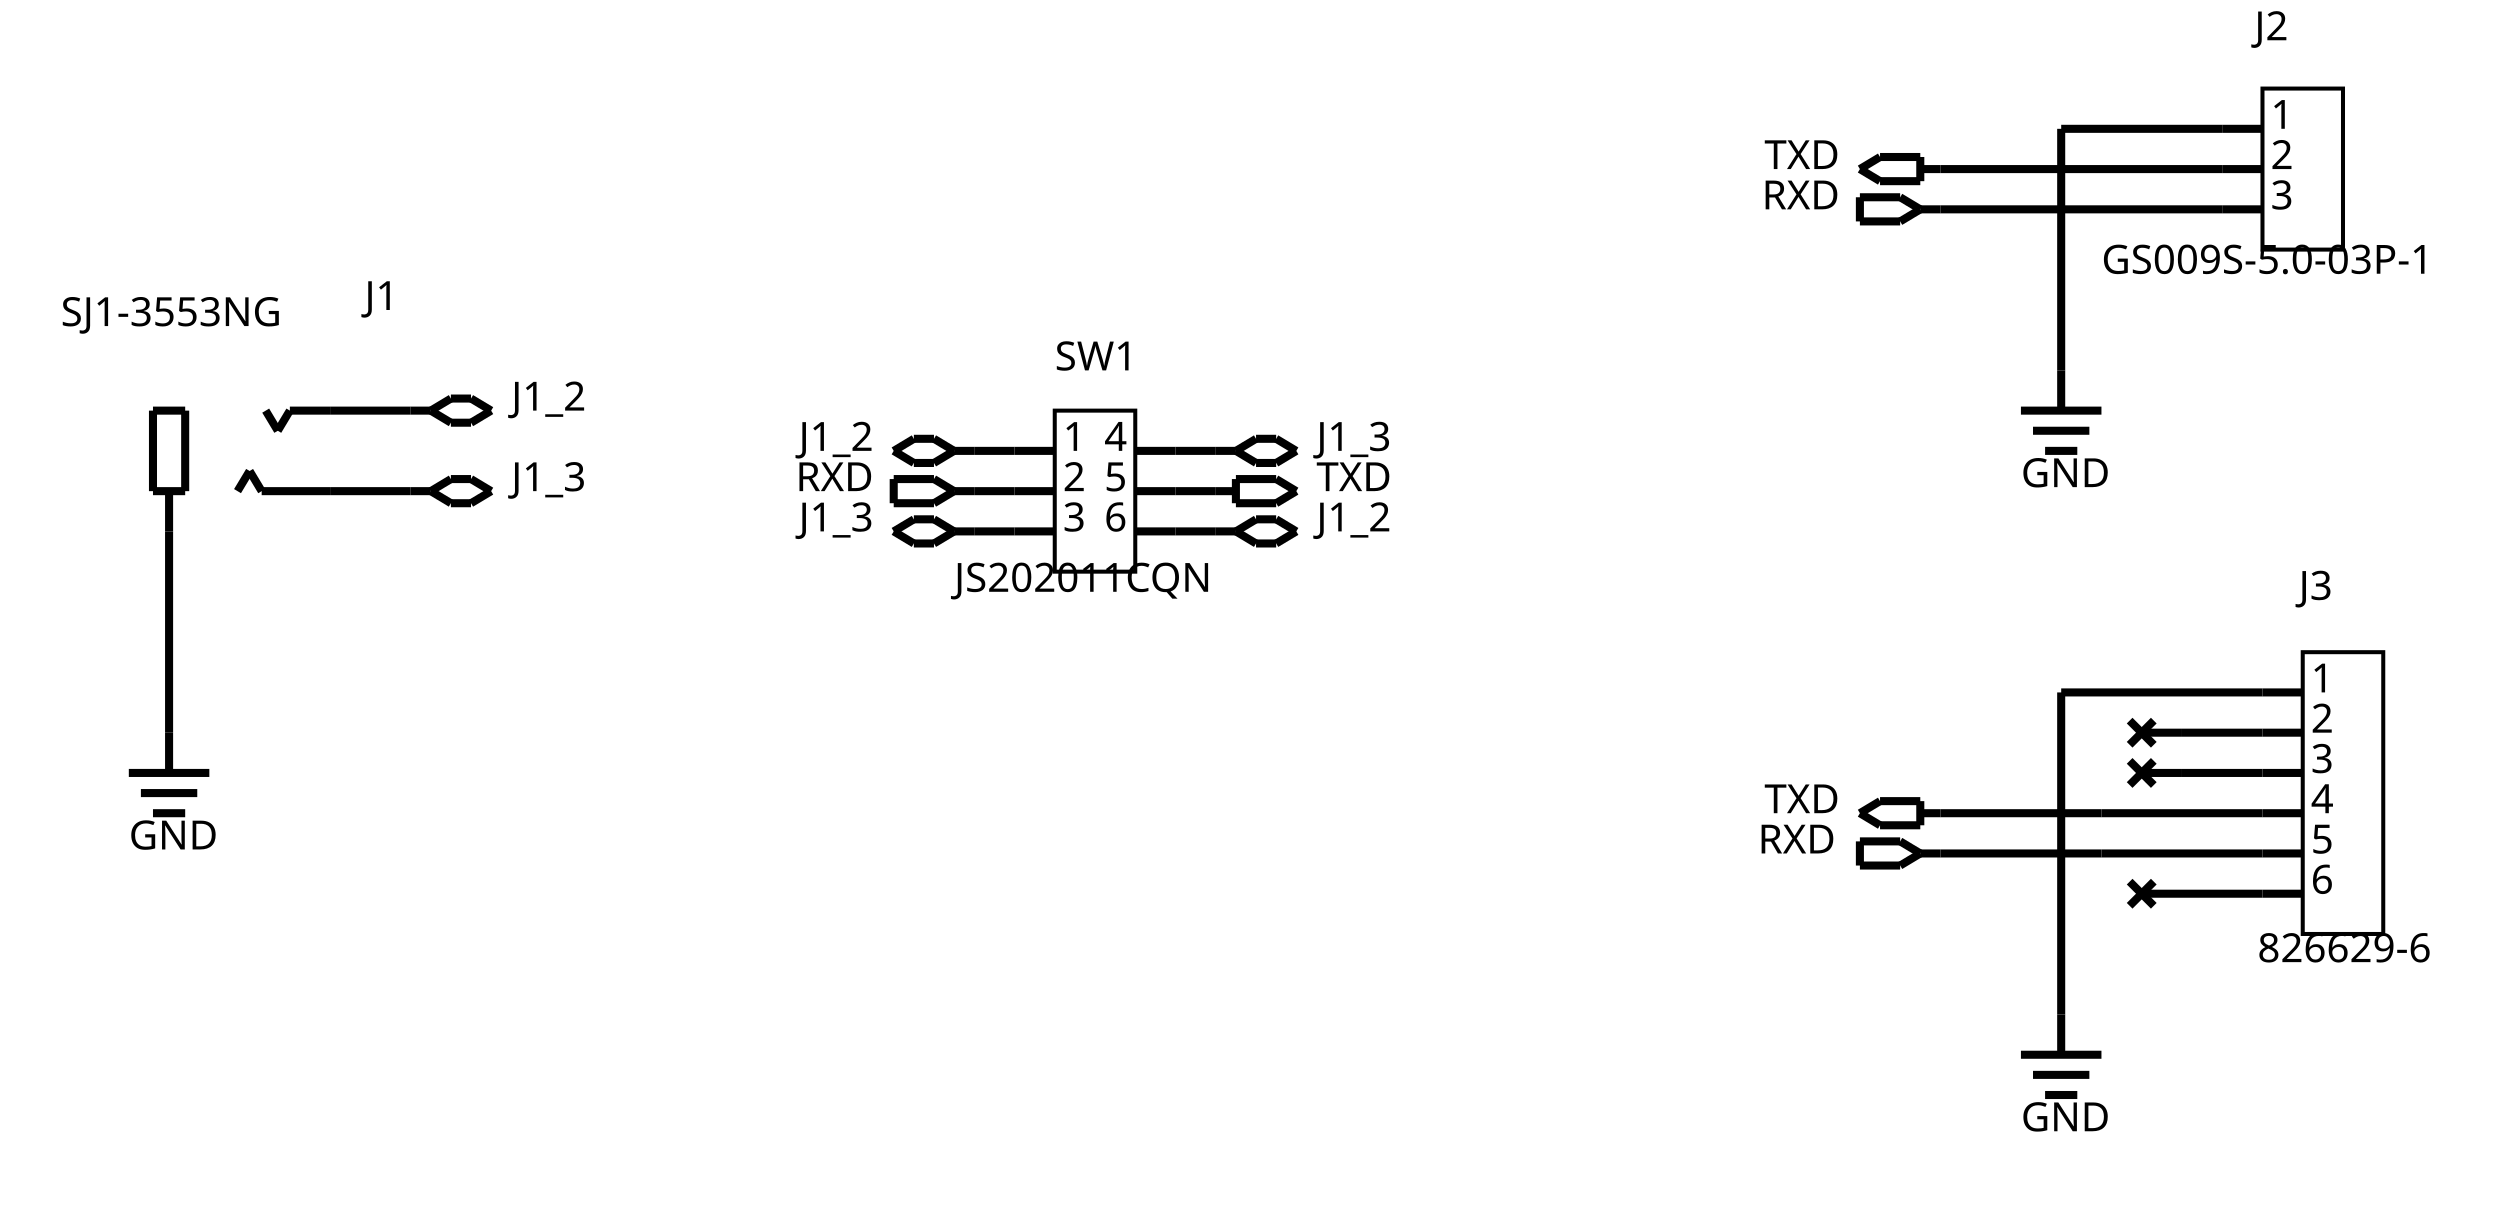
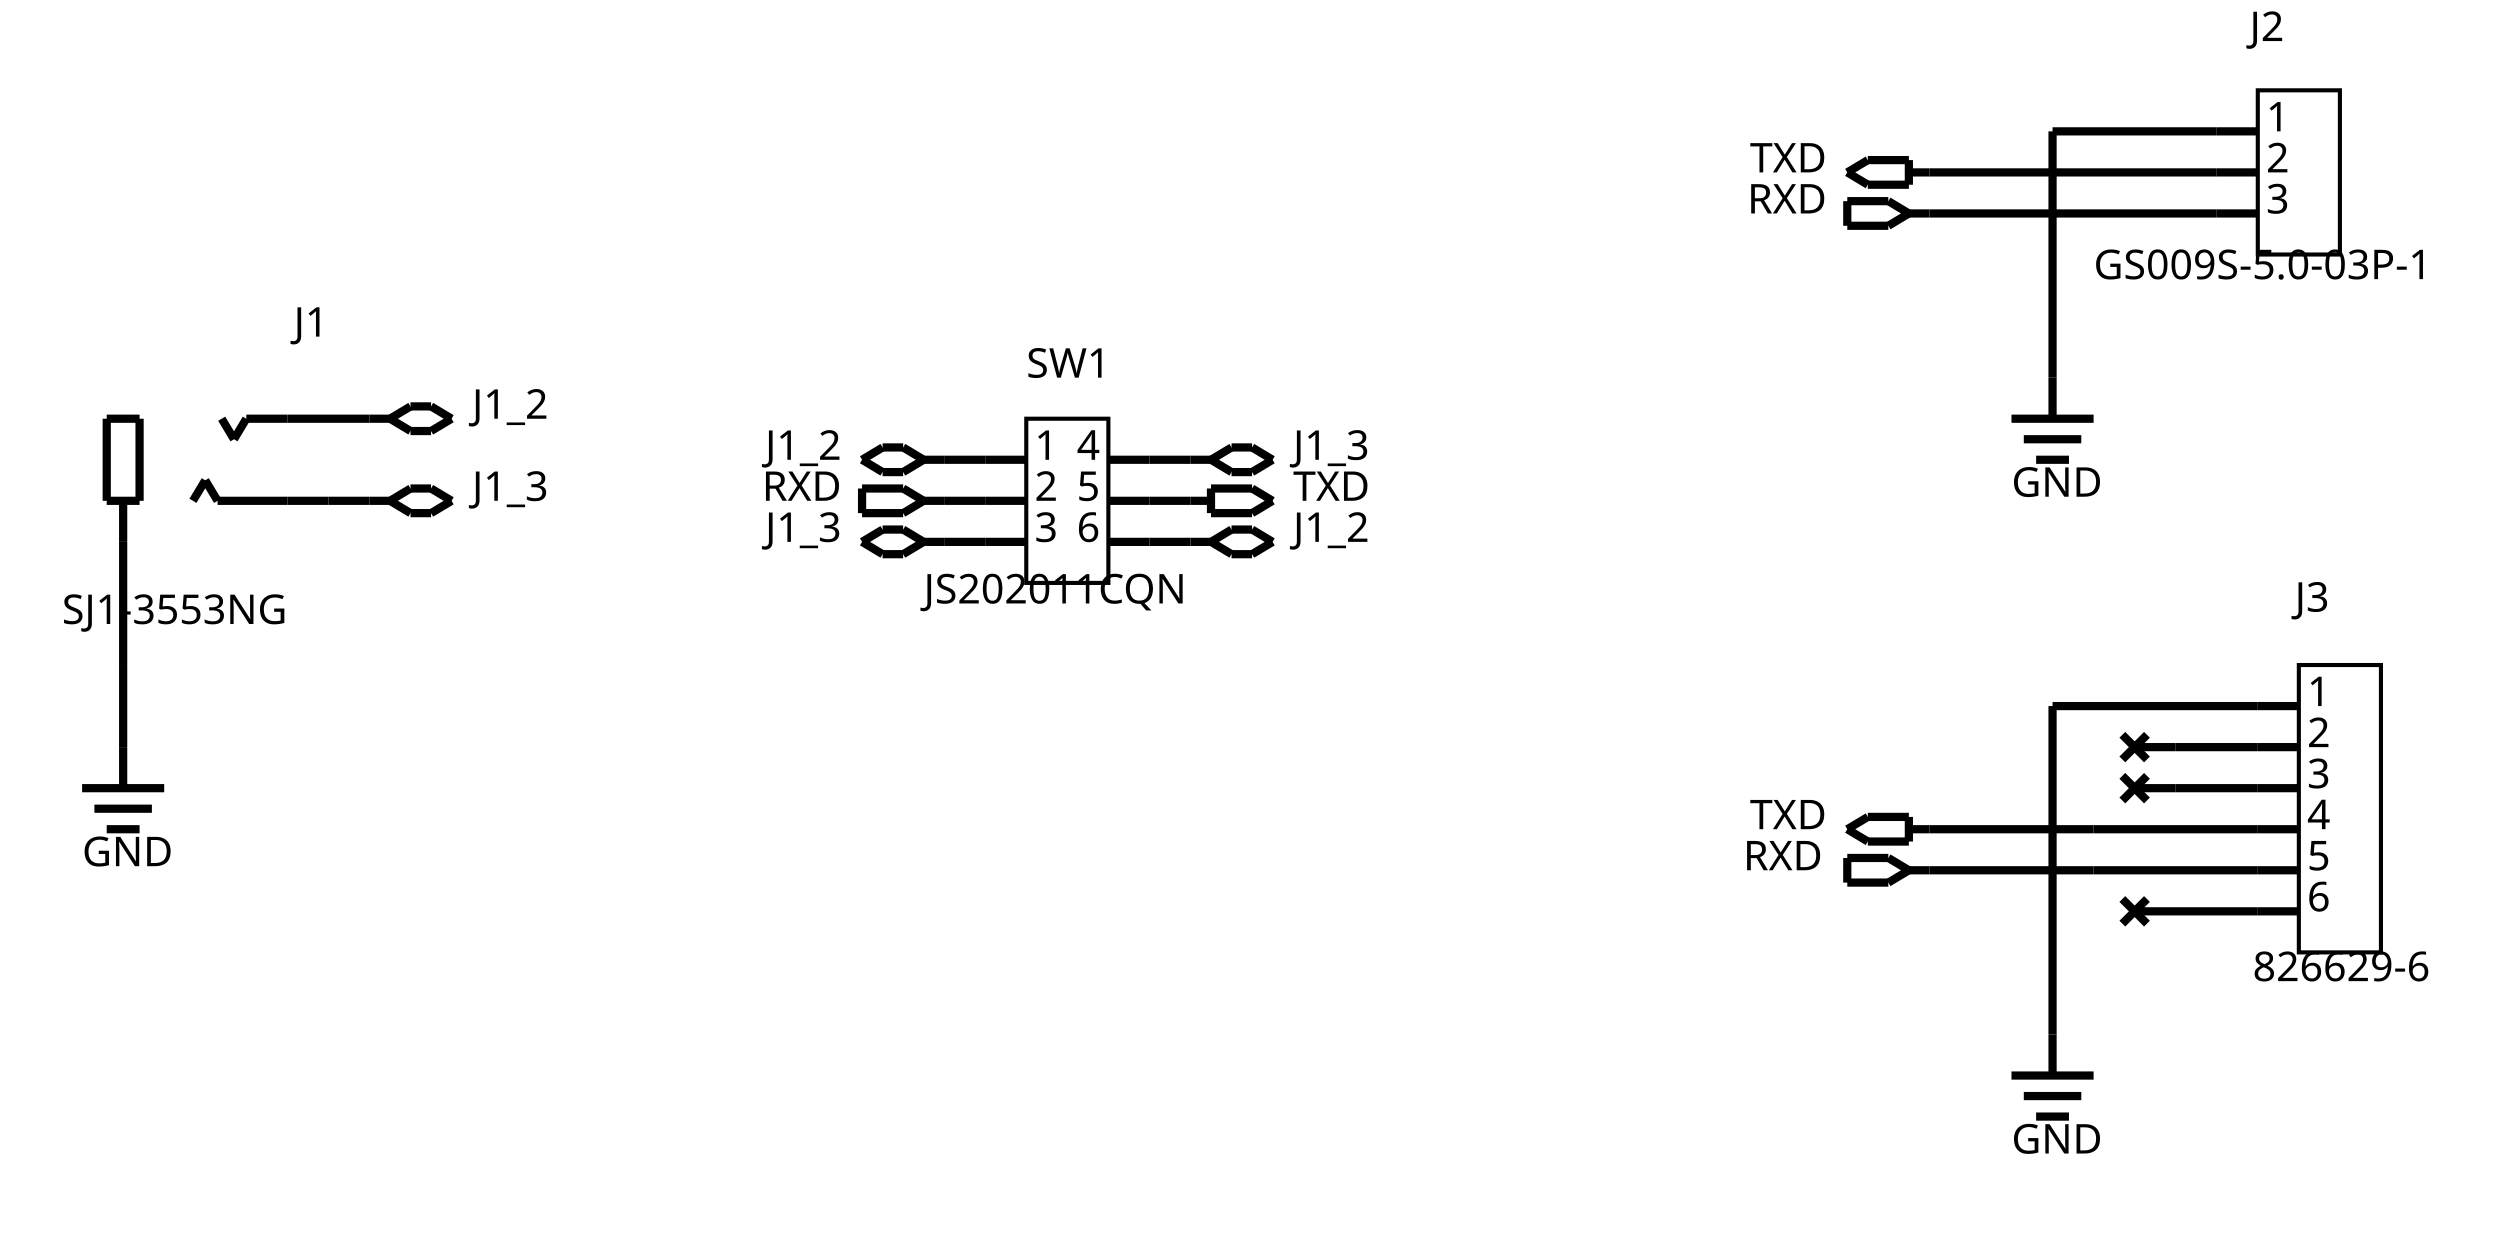
- <svg xmlns="http://www.w3.org/2000/svg" width="621" height="301" x="0" y="0">
-   <text x="571" y="149" font-size="10" font-family="sans-serif" text-anchor="start" alignment-baseline="hanging">J3</text>
-   <text x="604" y="239" font-size="10" font-family="sans-serif" text-anchor="end" alignment-baseline="hanging">826629-6</text>
-   <text x="502" y="121" font-size="10" font-family="sans-serif" text-anchor="start" alignment-baseline="hanging">GND</text>
-   <text x="457" y="52" font-size="10" font-family="sans-serif" text-anchor="end" alignment-baseline="middle">RXD</text>
-   <text x="217" y="112" font-size="10" font-family="sans-serif" text-anchor="end" alignment-baseline="middle">J1_2</text>
-   <text x="217" y="132" font-size="10" font-family="sans-serif" text-anchor="end" alignment-baseline="middle">J1_3</text>
-   <text x="217" y="122" font-size="10" font-family="sans-serif" text-anchor="end" alignment-baseline="middle">RXD</text>
-   <text x="502" y="281" font-size="10" font-family="sans-serif" text-anchor="start" alignment-baseline="hanging">GND</text>
-   <text x="32" y="211" font-size="10" font-family="sans-serif" text-anchor="start" alignment-baseline="hanging">GND</text>
-   <text x="457" y="202" font-size="10" font-family="sans-serif" text-anchor="end" alignment-baseline="middle">TXD</text>
-   <text x="327" y="122" font-size="10" font-family="sans-serif" text-anchor="start" alignment-baseline="middle">TXD</text>
-   <text x="99" y="77" font-size="10" font-family="sans-serif" text-anchor="end" alignment-baseline="hanging">J1</text>
-   <text x="456" y="212" font-size="10" font-family="sans-serif" text-anchor="end" alignment-baseline="middle">RXD</text>
-   <text x="127" y="122" font-size="10" font-family="sans-serif" text-anchor="start" alignment-baseline="middle">J1_3</text>
-   <text x="327" y="112" font-size="10" font-family="sans-serif" text-anchor="start" alignment-baseline="middle">J1_3</text>
-   <text x="262" y="92" font-size="10" font-family="sans-serif" text-anchor="start" alignment-baseline="hanging">SW1</text>
-   <text x="127" y="102" font-size="10" font-family="sans-serif" text-anchor="start" alignment-baseline="middle">J1_2</text>
-   <text x="560" y="10" font-size="10" font-family="sans-serif" text-anchor="start" alignment-baseline="hanging">J2</text>
-   <text x="327" y="132" font-size="10" font-family="sans-serif" text-anchor="start" alignment-baseline="middle">J1_2</text>
-   <text x="457" y="42" font-size="10" font-family="sans-serif" text-anchor="end" alignment-baseline="middle">TXD</text>
-   <text x="522" y="68" font-size="10" font-family="sans-serif" text-anchor="start" alignment-baseline="hanging">GS009S-5.0-03P-1</text>
-   <text x="237" y="147" font-size="10" font-family="sans-serif" text-anchor="start" alignment-baseline="hanging">JS202011CQN</text>
-   <text x="70" y="81" font-size="10" font-family="sans-serif" text-anchor="end" alignment-baseline="hanging">SJ1-3553NG</text>
-   <rect width="20" height="70" x="572" y="162" style="stroke: #000; stroke-width: 1; fill: none;" />
-   <line x1="562" y1="172" x2="572" y2="172" stroke-width="2" stroke="black" />
-   <text x="574" y="172" font-size="10" font-family="sans-serif" text-anchor="start" alignment-baseline="middle">1</text>
-   <line x1="562" y1="182" x2="572" y2="182" stroke-width="2" stroke="black" />
-   <text x="574" y="182" font-size="10" font-family="sans-serif" text-anchor="start" alignment-baseline="middle">2</text>
-   <line x1="562" y1="192" x2="572" y2="192" stroke-width="2" stroke="black" />
-   <text x="574" y="192" font-size="10" font-family="sans-serif" text-anchor="start" alignment-baseline="middle">3</text>
-   <line x1="562" y1="202" x2="572" y2="202" stroke-width="2" stroke="black" />
-   <text x="574" y="202" font-size="10" font-family="sans-serif" text-anchor="start" alignment-baseline="middle">4</text>
-   <line x1="562" y1="212" x2="572" y2="212" stroke-width="2" stroke="black" />
-   <text x="574" y="212" font-size="10" font-family="sans-serif" text-anchor="start" alignment-baseline="middle">5</text>
-   <line x1="562" y1="222" x2="572" y2="222" stroke-width="2" stroke="black" />
-   <text x="574" y="222" font-size="10" font-family="sans-serif" text-anchor="start" alignment-baseline="middle">6</text>
-   <line x1="237" y1="132" x2="242" y2="132" stroke-width="2" stroke="black" />
-   <line x1="222" y1="132" x2="227" y2="129" stroke-width="2" stroke="black" />
-   <line x1="222" y1="132" x2="227" y2="135" stroke-width="2" stroke="black" />
-   <line x1="227" y1="129" x2="232" y2="129" stroke-width="2" stroke="black" />
-   <line x1="227" y1="135" x2="232" y2="135" stroke-width="2" stroke="black" />
-   <line x1="232" y1="129" x2="237" y2="132" stroke-width="2" stroke="black" />
-   <line x1="232" y1="135" x2="237" y2="132" stroke-width="2" stroke="black" />
-   <line x1="307" y1="122" x2="302" y2="122" stroke-width="2" stroke="black" />
-   <line x1="322" y1="122" x2="317" y2="119" stroke-width="2" stroke="black" />
-   <line x1="322" y1="122" x2="317" y2="125" stroke-width="2" stroke="black" />
-   <line x1="317" y1="119" x2="307" y2="119" stroke-width="2" stroke="black" />
-   <line x1="317" y1="125" x2="307" y2="125" stroke-width="2" stroke="black" />
-   <line x1="307" y1="119" x2="307" y2="125" stroke-width="2" stroke="black" />
-   <rect width="20" height="40" x="262" y="102" style="stroke: #000; stroke-width: 1; fill: none;" />
-   <line x1="252" y1="112" x2="262" y2="112" stroke-width="2" stroke="black" />
-   <text x="264" y="112" font-size="10" font-family="sans-serif" text-anchor="start" alignment-baseline="middle">1</text>
-   <line x1="252" y1="122" x2="262" y2="122" stroke-width="2" stroke="black" />
-   <text x="264" y="122" font-size="10" font-family="sans-serif" text-anchor="start" alignment-baseline="middle">2</text>
-   <line x1="252" y1="132" x2="262" y2="132" stroke-width="2" stroke="black" />
-   <text x="264" y="132" font-size="10" font-family="sans-serif" text-anchor="start" alignment-baseline="middle">3</text>
-   <line x1="292" y1="112" x2="282" y2="112" stroke-width="2" stroke="black" />
-   <text x="280" y="112" font-size="10" font-family="sans-serif" text-anchor="end" alignment-baseline="middle">4</text>
-   <line x1="292" y1="122" x2="282" y2="122" stroke-width="2" stroke="black" />
-   <text x="280" y="122" font-size="10" font-family="sans-serif" text-anchor="end" alignment-baseline="middle">5</text>
-   <line x1="292" y1="132" x2="282" y2="132" stroke-width="2" stroke="black" />
-   <text x="280" y="132" font-size="10" font-family="sans-serif" text-anchor="end" alignment-baseline="middle">6</text>
-   <line x1="307" y1="132" x2="302" y2="132" stroke-width="2" stroke="black" />
-   <line x1="322" y1="132" x2="317" y2="129" stroke-width="2" stroke="black" />
-   <line x1="322" y1="132" x2="317" y2="135" stroke-width="2" stroke="black" />
-   <line x1="317" y1="129" x2="312" y2="129" stroke-width="2" stroke="black" />
-   <line x1="317" y1="135" x2="312" y2="135" stroke-width="2" stroke="black" />
-   <line x1="312" y1="129" x2="307" y2="132" stroke-width="2" stroke="black" />
-   <line x1="312" y1="135" x2="307" y2="132" stroke-width="2" stroke="black" />
-   <line x1="529" y1="219" x2="535" y2="225" stroke-width="2" stroke="black" />
-   <line x1="529" y1="225" x2="535" y2="219" stroke-width="2" stroke="black" />
-   <line x1="529" y1="189" x2="535" y2="195" stroke-width="2" stroke="black" />
-   <line x1="529" y1="195" x2="535" y2="189" stroke-width="2" stroke="black" />
-   <line x1="107" y1="102" x2="102" y2="102" stroke-width="2" stroke="black" />
-   <line x1="122" y1="102" x2="117" y2="99" stroke-width="2" stroke="black" />
-   <line x1="122" y1="102" x2="117" y2="105" stroke-width="2" stroke="black" />
-   <line x1="117" y1="99" x2="112" y2="99" stroke-width="2" stroke="black" />
-   <line x1="117" y1="105" x2="112" y2="105" stroke-width="2" stroke="black" />
-   <line x1="112" y1="99" x2="107" y2="102" stroke-width="2" stroke="black" />
-   <line x1="112" y1="105" x2="107" y2="102" stroke-width="2" stroke="black" />
-   <line x1="107" y1="122" x2="102" y2="122" stroke-width="2" stroke="black" />
-   <line x1="122" y1="122" x2="117" y2="119" stroke-width="2" stroke="black" />
-   <line x1="122" y1="122" x2="117" y2="125" stroke-width="2" stroke="black" />
-   <line x1="117" y1="119" x2="112" y2="119" stroke-width="2" stroke="black" />
-   <line x1="117" y1="125" x2="112" y2="125" stroke-width="2" stroke="black" />
-   <line x1="112" y1="119" x2="107" y2="122" stroke-width="2" stroke="black" />
-   <line x1="112" y1="125" x2="107" y2="122" stroke-width="2" stroke="black" />
-   <line x1="512" y1="92" x2="512" y2="102" stroke-width="2" stroke="black" />
-   <line x1="502" y1="102" x2="522" y2="102" stroke-width="2" stroke="black" />
-   <line x1="505" y1="107" x2="519" y2="107" stroke-width="2" stroke="black" />
-   <line x1="508" y1="112" x2="516" y2="112" stroke-width="2" stroke="black" />
-   <line x1="477" y1="52" x2="482" y2="52" stroke-width="2" stroke="black" />
-   <line x1="472" y1="49" x2="477" y2="52" stroke-width="2" stroke="black" />
-   <line x1="472" y1="55" x2="477" y2="52" stroke-width="2" stroke="black" />
-   <line x1="472" y1="49" x2="462" y2="49" stroke-width="2" stroke="black" />
-   <line x1="472" y1="55" x2="462" y2="55" stroke-width="2" stroke="black" />
-   <line x1="462" y1="49" x2="462" y2="55" stroke-width="2" stroke="black" />
-   <rect width="20" height="40" x="562" y="22" style="stroke: #000; stroke-width: 1; fill: none;" />
-   <line x1="552" y1="32" x2="562" y2="32" stroke-width="2" stroke="black" />
-   <text x="564" y="32" font-size="10" font-family="sans-serif" text-anchor="start" alignment-baseline="middle">1</text>
-   <line x1="552" y1="42" x2="562" y2="42" stroke-width="2" stroke="black" />
-   <text x="564" y="42" font-size="10" font-family="sans-serif" text-anchor="start" alignment-baseline="middle">2</text>
-   <line x1="552" y1="52" x2="562" y2="52" stroke-width="2" stroke="black" />
-   <text x="564" y="52" font-size="10" font-family="sans-serif" text-anchor="start" alignment-baseline="middle">3</text>
-   <line x1="307" y1="112" x2="302" y2="112" stroke-width="2" stroke="black" />
-   <line x1="322" y1="112" x2="317" y2="109" stroke-width="2" stroke="black" />
-   <line x1="322" y1="112" x2="317" y2="115" stroke-width="2" stroke="black" />
-   <line x1="317" y1="109" x2="312" y2="109" stroke-width="2" stroke="black" />
-   <line x1="317" y1="115" x2="312" y2="115" stroke-width="2" stroke="black" />
-   <line x1="312" y1="109" x2="307" y2="112" stroke-width="2" stroke="black" />
-   <line x1="312" y1="115" x2="307" y2="112" stroke-width="2" stroke="black" />
-   <line x1="237" y1="122" x2="242" y2="122" stroke-width="2" stroke="black" />
-   <line x1="232" y1="125" x2="237" y2="122" stroke-width="2" stroke="black" />
-   <line x1="232" y1="119" x2="237" y2="122" stroke-width="2" stroke="black" />
-   <line x1="232" y1="125" x2="222" y2="125" stroke-width="2" stroke="black" />
-   <line x1="232" y1="119" x2="222" y2="119" stroke-width="2" stroke="black" />
-   <line x1="222" y1="125" x2="222" y2="119" stroke-width="2" stroke="black" />
-   <line x1="512" y1="252" x2="512" y2="262" stroke-width="2" stroke="black" />
-   <line x1="502" y1="262" x2="522" y2="262" stroke-width="2" stroke="black" />
-   <line x1="505" y1="267" x2="519" y2="267" stroke-width="2" stroke="black" />
-   <line x1="508" y1="272" x2="516" y2="272" stroke-width="2" stroke="black" />
-   <line x1="477" y1="42" x2="482" y2="42" stroke-width="2" stroke="black" />
-   <line x1="462" y1="42" x2="467" y2="39" stroke-width="2" stroke="black" />
-   <line x1="462" y1="42" x2="467" y2="45" stroke-width="2" stroke="black" />
-   <line x1="467" y1="39" x2="477" y2="39" stroke-width="2" stroke="black" />
-   <line x1="467" y1="45" x2="477" y2="45" stroke-width="2" stroke="black" />
-   <line x1="477" y1="39" x2="477" y2="45" stroke-width="2" stroke="black" />
-   <line x1="237" y1="112" x2="242" y2="112" stroke-width="2" stroke="black" />
-   <line x1="222" y1="112" x2="227" y2="109" stroke-width="2" stroke="black" />
-   <line x1="222" y1="112" x2="227" y2="115" stroke-width="2" stroke="black" />
-   <line x1="227" y1="109" x2="232" y2="109" stroke-width="2" stroke="black" />
-   <line x1="227" y1="115" x2="232" y2="115" stroke-width="2" stroke="black" />
-   <line x1="232" y1="109" x2="237" y2="112" stroke-width="2" stroke="black" />
-   <line x1="232" y1="115" x2="237" y2="112" stroke-width="2" stroke="black" />
-   <line x1="477" y1="202" x2="482" y2="202" stroke-width="2" stroke="black" />
-   <line x1="462" y1="202" x2="467" y2="199" stroke-width="2" stroke="black" />
-   <line x1="462" y1="202" x2="467" y2="205" stroke-width="2" stroke="black" />
-   <line x1="467" y1="199" x2="477" y2="199" stroke-width="2" stroke="black" />
-   <line x1="467" y1="205" x2="477" y2="205" stroke-width="2" stroke="black" />
-   <line x1="477" y1="199" x2="477" y2="205" stroke-width="2" stroke="black" />
-   <line x1="477" y1="212" x2="482" y2="212" stroke-width="2" stroke="black" />
-   <line x1="472" y1="209" x2="477" y2="212" stroke-width="2" stroke="black" />
-   <line x1="472" y1="215" x2="477" y2="212" stroke-width="2" stroke="black" />
-   <line x1="472" y1="209" x2="462" y2="209" stroke-width="2" stroke="black" />
-   <line x1="472" y1="215" x2="462" y2="215" stroke-width="2" stroke="black" />
-   <line x1="462" y1="209" x2="462" y2="215" stroke-width="2" stroke="black" />
-   <line x1="72" y1="102" x2="69" y2="107" stroke-width="2" stroke="black" />
-   <line x1="69" y1="107" x2="66" y2="102" stroke-width="2" stroke="black" />
-   <line x1="65" y1="122" x2="62" y2="117" stroke-width="2" stroke="black" />
-   <line x1="62" y1="117" x2="59" y2="122" stroke-width="2" stroke="black" />
-   <line x1="46" y1="102" x2="38" y2="102" stroke-width="2" stroke="black" />
-   <line x1="46" y1="102" x2="46" y2="122" stroke-width="2" stroke="black" />
-   <line x1="38" y1="102" x2="38" y2="122" stroke-width="2" stroke="black" />
-   <line x1="38" y1="122" x2="46" y2="122" stroke-width="2" stroke="black" />
-   <line x1="82" y1="102" x2="72" y2="102" stroke-width="2" stroke="black" />
-   <line x1="82" y1="122" x2="65" y2="122" stroke-width="2" stroke="black" />
-   <line x1="42" y1="122" x2="42" y2="132" stroke-width="2" stroke="black" />
-   <line x1="42" y1="182" x2="42" y2="192" stroke-width="2" stroke="black" />
-   <line x1="32" y1="192" x2="52" y2="192" stroke-width="2" stroke="black" />
-   <line x1="35" y1="197" x2="49" y2="197" stroke-width="2" stroke="black" />
-   <line x1="38" y1="202" x2="46" y2="202" stroke-width="2" stroke="black" />
-   <line x1="529" y1="179" x2="535" y2="185" stroke-width="2" stroke="black" />
-   <line x1="529" y1="185" x2="535" y2="179" stroke-width="2" stroke="black" />
-   <line x1="522" y1="202" x2="562" y2="202" stroke-width="2" stroke="black" />
-   <line x1="522" y1="202" x2="482" y2="202" stroke-width="2" stroke="black" />
-   <line x1="542" y1="182" x2="562" y2="182" stroke-width="2" stroke="black" />
-   <line x1="542" y1="182" x2="532" y2="182" stroke-width="2" stroke="black" />
-   <line x1="522" y1="212" x2="562" y2="212" stroke-width="2" stroke="black" />
-   <line x1="522" y1="212" x2="482" y2="212" stroke-width="2" stroke="black" />
-   <line x1="512" y1="172" x2="562" y2="172" stroke-width="2" stroke="black" />
-   <line x1="512" y1="172" x2="512" y2="252" stroke-width="2" stroke="black" />
-   <line x1="542" y1="192" x2="562" y2="192" stroke-width="2" stroke="black" />
-   <line x1="542" y1="192" x2="532" y2="192" stroke-width="2" stroke="black" />
-   <line x1="532" y1="222" x2="562" y2="222" stroke-width="2" stroke="black" />
-   <line x1="482" y1="42" x2="552" y2="42" stroke-width="2" stroke="black" />
-   <line x1="552" y1="52" x2="482" y2="52" stroke-width="2" stroke="black" />
-   <line x1="302" y1="122" x2="292" y2="122" stroke-width="2" stroke="black" />
-   <line x1="512" y1="32" x2="552" y2="32" stroke-width="2" stroke="black" />
-   <line x1="512" y1="32" x2="512" y2="92" stroke-width="2" stroke="black" />
-   <line x1="242" y1="132" x2="252" y2="132" stroke-width="2" stroke="black" />
-   <line x1="42" y1="182" x2="42" y2="132" stroke-width="2" stroke="black" />
-   <line x1="242" y1="122" x2="252" y2="122" stroke-width="2" stroke="black" />
-   <line x1="242" y1="112" x2="252" y2="112" stroke-width="2" stroke="black" />
-   <line x1="82" y1="102" x2="102" y2="102" stroke-width="2" stroke="black" />
-   <line x1="302" y1="112" x2="292" y2="112" stroke-width="2" stroke="black" />
-   <line x1="102" y1="122" x2="82" y2="122" stroke-width="2" stroke="black" />
-   <line x1="302" y1="132" x2="292" y2="132" stroke-width="2" stroke="black" />
+ <svg xmlns="http://www.w3.org/2000/svg" width="609" height="301" x="0" y="0">
+   <text x="559" y="149" font-size="10" font-family="sans-serif" text-anchor="start" alignment-baseline="hanging">J3</text>
+   <text x="592" y="239" font-size="10" font-family="sans-serif" text-anchor="end" alignment-baseline="hanging">826629-6</text>
+   <text x="490" y="121" font-size="10" font-family="sans-serif" text-anchor="start" alignment-baseline="hanging">GND</text>
+   <text x="445" y="52" font-size="10" font-family="sans-serif" text-anchor="end" alignment-baseline="middle">RXD</text>
+   <text x="70" y="152" font-size="10" font-family="sans-serif" text-anchor="end" alignment-baseline="hanging">SJ1-3553NG</text>
+   <text x="205" y="112" font-size="10" font-family="sans-serif" text-anchor="end" alignment-baseline="middle">J1_2</text>
+   <text x="205" y="132" font-size="10" font-family="sans-serif" text-anchor="end" alignment-baseline="middle">J1_3</text>
+   <text x="205" y="122" font-size="10" font-family="sans-serif" text-anchor="end" alignment-baseline="middle">RXD</text>
+   <text x="490" y="281" font-size="10" font-family="sans-serif" text-anchor="start" alignment-baseline="hanging">GND</text>
+   <text x="80" y="82" font-size="10" font-family="sans-serif" text-anchor="end" alignment-baseline="hanging">J1</text>
+   <text x="20" y="211" font-size="10" font-family="sans-serif" text-anchor="start" alignment-baseline="hanging">GND</text>
+   <text x="445" y="202" font-size="10" font-family="sans-serif" text-anchor="end" alignment-baseline="middle">TXD</text>
+   <text x="315" y="122" font-size="10" font-family="sans-serif" text-anchor="start" alignment-baseline="middle">TXD</text>
+   <text x="444" y="212" font-size="10" font-family="sans-serif" text-anchor="end" alignment-baseline="middle">RXD</text>
+   <text x="115" y="122" font-size="10" font-family="sans-serif" text-anchor="start" alignment-baseline="middle">J1_3</text>
+   <text x="315" y="112" font-size="10" font-family="sans-serif" text-anchor="start" alignment-baseline="middle">J1_3</text>
+   <text x="250" y="92" font-size="10" font-family="sans-serif" text-anchor="start" alignment-baseline="hanging">SW1</text>
+   <text x="115" y="102" font-size="10" font-family="sans-serif" text-anchor="start" alignment-baseline="middle">J1_2</text>
+   <text x="548" y="10" font-size="10" font-family="sans-serif" text-anchor="start" alignment-baseline="hanging">J2</text>
+   <text x="315" y="132" font-size="10" font-family="sans-serif" text-anchor="start" alignment-baseline="middle">J1_2</text>
+   <text x="445" y="42" font-size="10" font-family="sans-serif" text-anchor="end" alignment-baseline="middle">TXD</text>
+   <text x="510" y="68" font-size="10" font-family="sans-serif" text-anchor="start" alignment-baseline="hanging">GS009S-5.0-03P-1</text>
+   <text x="225" y="147" font-size="10" font-family="sans-serif" text-anchor="start" alignment-baseline="hanging">JS202011CQN</text>
+   <line x1="225" y1="112" x2="230" y2="112" stroke-width="2" stroke="black" />
+   <line x1="210" y1="112" x2="215" y2="109" stroke-width="2" stroke="black" />
+   <line x1="210" y1="112" x2="215" y2="115" stroke-width="2" stroke="black" />
+   <line x1="215" y1="109" x2="220" y2="109" stroke-width="2" stroke="black" />
+   <line x1="215" y1="115" x2="220" y2="115" stroke-width="2" stroke="black" />
+   <line x1="220" y1="109" x2="225" y2="112" stroke-width="2" stroke="black" />
+   <line x1="220" y1="115" x2="225" y2="112" stroke-width="2" stroke="black" />
+   <line x1="95" y1="102" x2="90" y2="102" stroke-width="2" stroke="black" />
+   <line x1="110" y1="102" x2="105" y2="99" stroke-width="2" stroke="black" />
+   <line x1="110" y1="102" x2="105" y2="105" stroke-width="2" stroke="black" />
+   <line x1="105" y1="99" x2="100" y2="99" stroke-width="2" stroke="black" />
+   <line x1="105" y1="105" x2="100" y2="105" stroke-width="2" stroke="black" />
+   <line x1="100" y1="99" x2="95" y2="102" stroke-width="2" stroke="black" />
+   <line x1="100" y1="105" x2="95" y2="102" stroke-width="2" stroke="black" />
+   <line x1="95" y1="122" x2="90" y2="122" stroke-width="2" stroke="black" />
+   <line x1="110" y1="122" x2="105" y2="119" stroke-width="2" stroke="black" />
+   <line x1="110" y1="122" x2="105" y2="125" stroke-width="2" stroke="black" />
+   <line x1="105" y1="119" x2="100" y2="119" stroke-width="2" stroke="black" />
+   <line x1="105" y1="125" x2="100" y2="125" stroke-width="2" stroke="black" />
+   <line x1="100" y1="119" x2="95" y2="122" stroke-width="2" stroke="black" />
+   <line x1="100" y1="125" x2="95" y2="122" stroke-width="2" stroke="black" />
+   <line x1="500" y1="252" x2="500" y2="262" stroke-width="2" stroke="black" />
+   <line x1="490" y1="262" x2="510" y2="262" stroke-width="2" stroke="black" />
+   <line x1="493" y1="267" x2="507" y2="267" stroke-width="2" stroke="black" />
+   <line x1="496" y1="272" x2="504" y2="272" stroke-width="2" stroke="black" />
+   <line x1="295" y1="112" x2="290" y2="112" stroke-width="2" stroke="black" />
+   <line x1="310" y1="112" x2="305" y2="109" stroke-width="2" stroke="black" />
+   <line x1="310" y1="112" x2="305" y2="115" stroke-width="2" stroke="black" />
+   <line x1="305" y1="109" x2="300" y2="109" stroke-width="2" stroke="black" />
+   <line x1="305" y1="115" x2="300" y2="115" stroke-width="2" stroke="black" />
+   <line x1="300" y1="109" x2="295" y2="112" stroke-width="2" stroke="black" />
+   <line x1="300" y1="115" x2="295" y2="112" stroke-width="2" stroke="black" />
+   <line x1="225" y1="122" x2="230" y2="122" stroke-width="2" stroke="black" />
+   <line x1="220" y1="125" x2="225" y2="122" stroke-width="2" stroke="black" />
+   <line x1="220" y1="119" x2="225" y2="122" stroke-width="2" stroke="black" />
+   <line x1="220" y1="125" x2="210" y2="125" stroke-width="2" stroke="black" />
+   <line x1="220" y1="119" x2="210" y2="119" stroke-width="2" stroke="black" />
+   <line x1="210" y1="125" x2="210" y2="119" stroke-width="2" stroke="black" />
+   <line x1="295" y1="122" x2="290" y2="122" stroke-width="2" stroke="black" />
+   <line x1="310" y1="122" x2="305" y2="119" stroke-width="2" stroke="black" />
+   <line x1="310" y1="122" x2="305" y2="125" stroke-width="2" stroke="black" />
+   <line x1="305" y1="119" x2="295" y2="119" stroke-width="2" stroke="black" />
+   <line x1="305" y1="125" x2="295" y2="125" stroke-width="2" stroke="black" />
+   <line x1="295" y1="119" x2="295" y2="125" stroke-width="2" stroke="black" />
+   <line x1="517" y1="189" x2="523" y2="195" stroke-width="2" stroke="black" />
+   <line x1="517" y1="195" x2="523" y2="189" stroke-width="2" stroke="black" />
+   <line x1="465" y1="52" x2="470" y2="52" stroke-width="2" stroke="black" />
+   <line x1="460" y1="49" x2="465" y2="52" stroke-width="2" stroke="black" />
+   <line x1="460" y1="55" x2="465" y2="52" stroke-width="2" stroke="black" />
+   <line x1="460" y1="49" x2="450" y2="49" stroke-width="2" stroke="black" />
+   <line x1="460" y1="55" x2="450" y2="55" stroke-width="2" stroke="black" />
+   <line x1="450" y1="49" x2="450" y2="55" stroke-width="2" stroke="black" />
+   <rect width="20" height="70" x="560" y="162" style="stroke: #000; stroke-width: 1; fill: none;" />
+   <line x1="550" y1="172" x2="560" y2="172" stroke-width="2" stroke="black" />
+   <text x="562" y="172" font-size="10" font-family="sans-serif" text-anchor="start" alignment-baseline="middle">1</text>
+   <line x1="550" y1="182" x2="560" y2="182" stroke-width="2" stroke="black" />
+   <text x="562" y="182" font-size="10" font-family="sans-serif" text-anchor="start" alignment-baseline="middle">2</text>
+   <line x1="550" y1="192" x2="560" y2="192" stroke-width="2" stroke="black" />
+   <text x="562" y="192" font-size="10" font-family="sans-serif" text-anchor="start" alignment-baseline="middle">3</text>
+   <line x1="550" y1="202" x2="560" y2="202" stroke-width="2" stroke="black" />
+   <text x="562" y="202" font-size="10" font-family="sans-serif" text-anchor="start" alignment-baseline="middle">4</text>
+   <line x1="550" y1="212" x2="560" y2="212" stroke-width="2" stroke="black" />
+   <text x="562" y="212" font-size="10" font-family="sans-serif" text-anchor="start" alignment-baseline="middle">5</text>
+   <line x1="550" y1="222" x2="560" y2="222" stroke-width="2" stroke="black" />
+   <text x="562" y="222" font-size="10" font-family="sans-serif" text-anchor="start" alignment-baseline="middle">6</text>
+   <line x1="465" y1="42" x2="470" y2="42" stroke-width="2" stroke="black" />
+   <line x1="450" y1="42" x2="455" y2="39" stroke-width="2" stroke="black" />
+   <line x1="450" y1="42" x2="455" y2="45" stroke-width="2" stroke="black" />
+   <line x1="455" y1="39" x2="465" y2="39" stroke-width="2" stroke="black" />
+   <line x1="455" y1="45" x2="465" y2="45" stroke-width="2" stroke="black" />
+   <line x1="465" y1="39" x2="465" y2="45" stroke-width="2" stroke="black" />
+   <line x1="465" y1="212" x2="470" y2="212" stroke-width="2" stroke="black" />
+   <line x1="460" y1="209" x2="465" y2="212" stroke-width="2" stroke="black" />
+   <line x1="460" y1="215" x2="465" y2="212" stroke-width="2" stroke="black" />
+   <line x1="460" y1="209" x2="450" y2="209" stroke-width="2" stroke="black" />
+   <line x1="460" y1="215" x2="450" y2="215" stroke-width="2" stroke="black" />
+   <line x1="450" y1="209" x2="450" y2="215" stroke-width="2" stroke="black" />
+   <line x1="30" y1="182" x2="30" y2="192" stroke-width="2" stroke="black" />
+   <line x1="20" y1="192" x2="40" y2="192" stroke-width="2" stroke="black" />
+   <line x1="23" y1="197" x2="37" y2="197" stroke-width="2" stroke="black" />
+   <line x1="26" y1="202" x2="34" y2="202" stroke-width="2" stroke="black" />
+   <line x1="225" y1="132" x2="230" y2="132" stroke-width="2" stroke="black" />
+   <line x1="210" y1="132" x2="215" y2="129" stroke-width="2" stroke="black" />
+   <line x1="210" y1="132" x2="215" y2="135" stroke-width="2" stroke="black" />
+   <line x1="215" y1="129" x2="220" y2="129" stroke-width="2" stroke="black" />
+   <line x1="215" y1="135" x2="220" y2="135" stroke-width="2" stroke="black" />
+   <line x1="220" y1="129" x2="225" y2="132" stroke-width="2" stroke="black" />
+   <line x1="220" y1="135" x2="225" y2="132" stroke-width="2" stroke="black" />
+   <rect width="20" height="40" x="250" y="102" style="stroke: #000; stroke-width: 1; fill: none;" />
+   <line x1="240" y1="112" x2="250" y2="112" stroke-width="2" stroke="black" />
+   <text x="252" y="112" font-size="10" font-family="sans-serif" text-anchor="start" alignment-baseline="middle">1</text>
+   <line x1="240" y1="122" x2="250" y2="122" stroke-width="2" stroke="black" />
+   <text x="252" y="122" font-size="10" font-family="sans-serif" text-anchor="start" alignment-baseline="middle">2</text>
+   <line x1="240" y1="132" x2="250" y2="132" stroke-width="2" stroke="black" />
+   <text x="252" y="132" font-size="10" font-family="sans-serif" text-anchor="start" alignment-baseline="middle">3</text>
+   <line x1="280" y1="112" x2="270" y2="112" stroke-width="2" stroke="black" />
+   <text x="268" y="112" font-size="10" font-family="sans-serif" text-anchor="end" alignment-baseline="middle">4</text>
+   <line x1="280" y1="122" x2="270" y2="122" stroke-width="2" stroke="black" />
+   <text x="268" y="122" font-size="10" font-family="sans-serif" text-anchor="end" alignment-baseline="middle">5</text>
+   <line x1="280" y1="132" x2="270" y2="132" stroke-width="2" stroke="black" />
+   <text x="268" y="132" font-size="10" font-family="sans-serif" text-anchor="end" alignment-baseline="middle">6</text>
+   <line x1="60" y1="102" x2="57" y2="107" stroke-width="2" stroke="black" />
+   <line x1="57" y1="107" x2="54" y2="102" stroke-width="2" stroke="black" />
+   <line x1="53" y1="122" x2="50" y2="117" stroke-width="2" stroke="black" />
+   <line x1="50" y1="117" x2="47" y2="122" stroke-width="2" stroke="black" />
+   <line x1="34" y1="102" x2="26" y2="102" stroke-width="2" stroke="black" />
+   <line x1="34" y1="102" x2="34" y2="122" stroke-width="2" stroke="black" />
+   <line x1="26" y1="102" x2="26" y2="122" stroke-width="2" stroke="black" />
+   <line x1="26" y1="122" x2="34" y2="122" stroke-width="2" stroke="black" />
+   <line x1="70" y1="102" x2="60" y2="102" stroke-width="2" stroke="black" />
+   <line x1="70" y1="122" x2="53" y2="122" stroke-width="2" stroke="black" />
+   <line x1="30" y1="122" x2="30" y2="132" stroke-width="2" stroke="black" />
+   <line x1="500" y1="92" x2="500" y2="102" stroke-width="2" stroke="black" />
+   <line x1="490" y1="102" x2="510" y2="102" stroke-width="2" stroke="black" />
+   <line x1="493" y1="107" x2="507" y2="107" stroke-width="2" stroke="black" />
+   <line x1="496" y1="112" x2="504" y2="112" stroke-width="2" stroke="black" />
+   <rect width="20" height="40" x="550" y="22" style="stroke: #000; stroke-width: 1; fill: none;" />
+   <line x1="540" y1="32" x2="550" y2="32" stroke-width="2" stroke="black" />
+   <text x="552" y="32" font-size="10" font-family="sans-serif" text-anchor="start" alignment-baseline="middle">1</text>
+   <line x1="540" y1="42" x2="550" y2="42" stroke-width="2" stroke="black" />
+   <text x="552" y="42" font-size="10" font-family="sans-serif" text-anchor="start" alignment-baseline="middle">2</text>
+   <line x1="540" y1="52" x2="550" y2="52" stroke-width="2" stroke="black" />
+   <text x="552" y="52" font-size="10" font-family="sans-serif" text-anchor="start" alignment-baseline="middle">3</text>
+   <line x1="465" y1="202" x2="470" y2="202" stroke-width="2" stroke="black" />
+   <line x1="450" y1="202" x2="455" y2="199" stroke-width="2" stroke="black" />
+   <line x1="450" y1="202" x2="455" y2="205" stroke-width="2" stroke="black" />
+   <line x1="455" y1="199" x2="465" y2="199" stroke-width="2" stroke="black" />
+   <line x1="455" y1="205" x2="465" y2="205" stroke-width="2" stroke="black" />
+   <line x1="465" y1="199" x2="465" y2="205" stroke-width="2" stroke="black" />
+   <line x1="295" y1="132" x2="290" y2="132" stroke-width="2" stroke="black" />
+   <line x1="310" y1="132" x2="305" y2="129" stroke-width="2" stroke="black" />
+   <line x1="310" y1="132" x2="305" y2="135" stroke-width="2" stroke="black" />
+   <line x1="305" y1="129" x2="300" y2="129" stroke-width="2" stroke="black" />
+   <line x1="305" y1="135" x2="300" y2="135" stroke-width="2" stroke="black" />
+   <line x1="300" y1="129" x2="295" y2="132" stroke-width="2" stroke="black" />
+   <line x1="300" y1="135" x2="295" y2="132" stroke-width="2" stroke="black" />
+   <line x1="517" y1="219" x2="523" y2="225" stroke-width="2" stroke="black" />
+   <line x1="517" y1="225" x2="523" y2="219" stroke-width="2" stroke="black" />
+   <line x1="517" y1="179" x2="523" y2="185" stroke-width="2" stroke="black" />
+   <line x1="517" y1="185" x2="523" y2="179" stroke-width="2" stroke="black" />
+   <line x1="530" y1="182" x2="550" y2="182" stroke-width="2" stroke="black" />
+   <line x1="550" y1="202" x2="510" y2="202" stroke-width="2" stroke="black" />
+   <line x1="530" y1="192" x2="520" y2="192" stroke-width="2" stroke="black" />
+   <line x1="470" y1="42" x2="540" y2="42" stroke-width="2" stroke="black" />
+   <line x1="500" y1="172" x2="550" y2="172" stroke-width="2" stroke="black" />
+   <line x1="500" y1="172" x2="500" y2="252" stroke-width="2" stroke="black" />
+   <line x1="30" y1="162" x2="30" y2="182" stroke-width="2" stroke="black" />
+   <line x1="30" y1="162" x2="30" y2="132" stroke-width="2" stroke="black" />
+   <line x1="550" y1="192" x2="530" y2="192" stroke-width="2" stroke="black" />
+   <line x1="290" y1="122" x2="280" y2="122" stroke-width="2" stroke="black" />
+   <line x1="500" y1="32" x2="540" y2="32" stroke-width="2" stroke="black" />
+   <line x1="500" y1="32" x2="500" y2="92" stroke-width="2" stroke="black" />
+   <line x1="470" y1="202" x2="510" y2="202" stroke-width="2" stroke="black" />
+   <line x1="230" y1="132" x2="240" y2="132" stroke-width="2" stroke="black" />
+   <line x1="510" y1="212" x2="550" y2="212" stroke-width="2" stroke="black" />
+   <line x1="510" y1="212" x2="470" y2="212" stroke-width="2" stroke="black" />
+   <line x1="470" y1="52" x2="540" y2="52" stroke-width="2" stroke="black" />
+   <line x1="230" y1="122" x2="240" y2="122" stroke-width="2" stroke="black" />
+   <line x1="230" y1="112" x2="240" y2="112" stroke-width="2" stroke="black" />
+   <line x1="550" y1="222" x2="520" y2="222" stroke-width="2" stroke="black" />
+   <line x1="70" y1="102" x2="90" y2="102" stroke-width="2" stroke="black" />
+   <line x1="80" y1="122" x2="70" y2="122" stroke-width="2" stroke="black" />
+   <line x1="290" y1="112" x2="280" y2="112" stroke-width="2" stroke="black" />
+   <line x1="90" y1="122" x2="80" y2="122" stroke-width="2" stroke="black" />
+   <line x1="290" y1="132" x2="280" y2="132" stroke-width="2" stroke="black" />
+   <line x1="520" y1="182" x2="530" y2="182" stroke-width="2" stroke="black" />
</svg>
